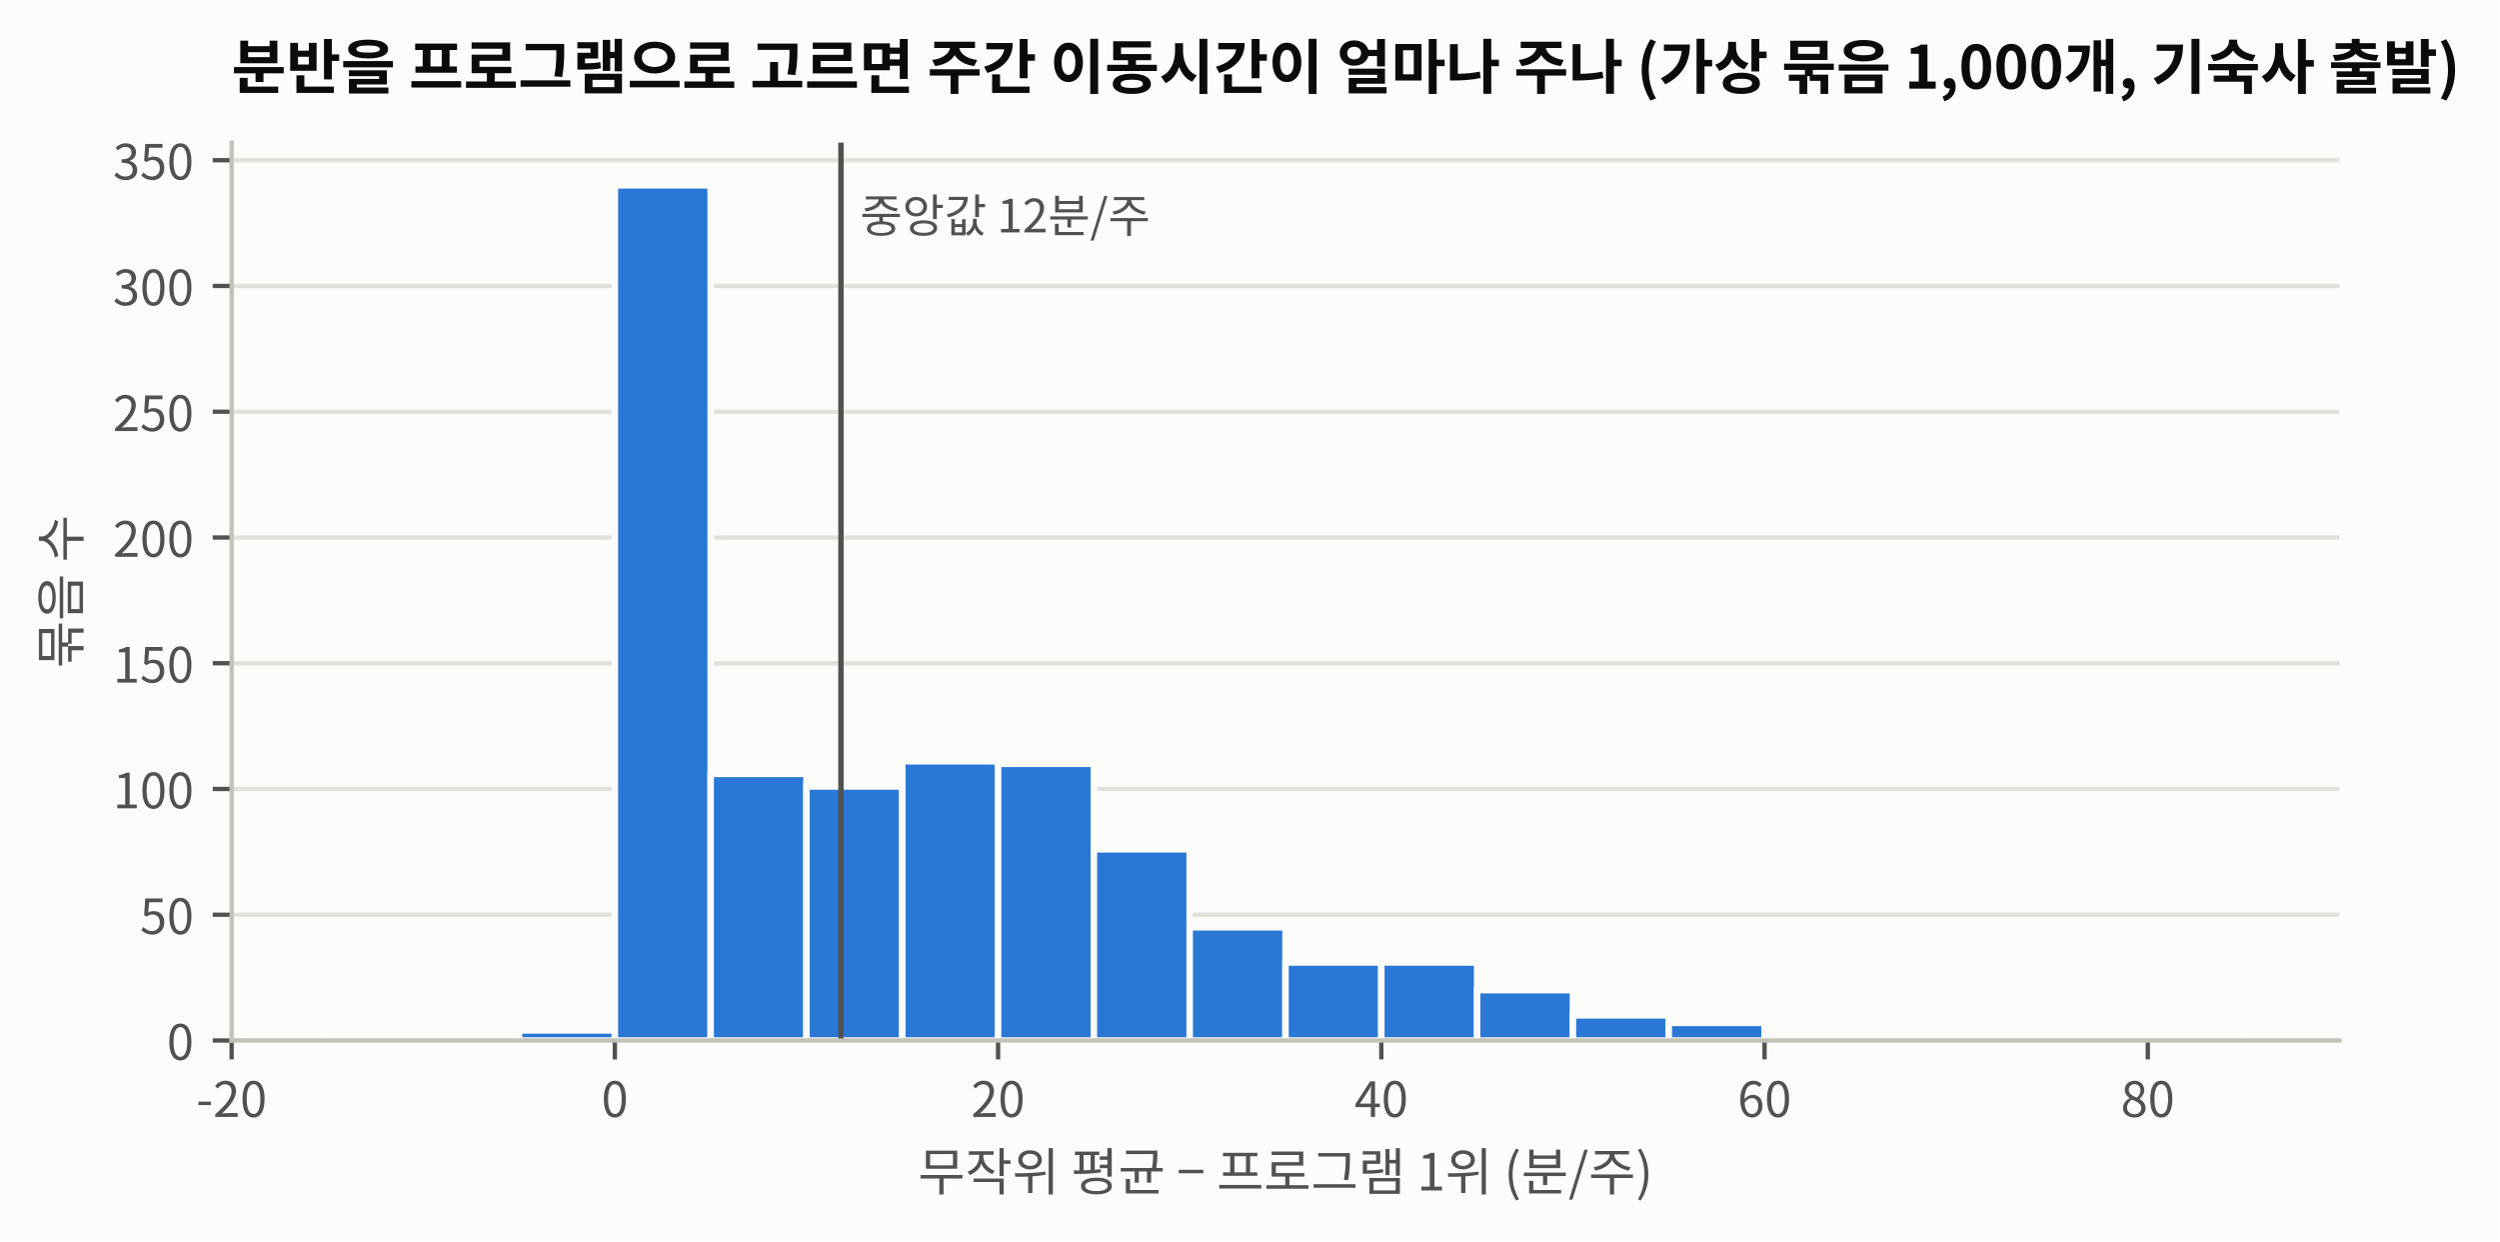
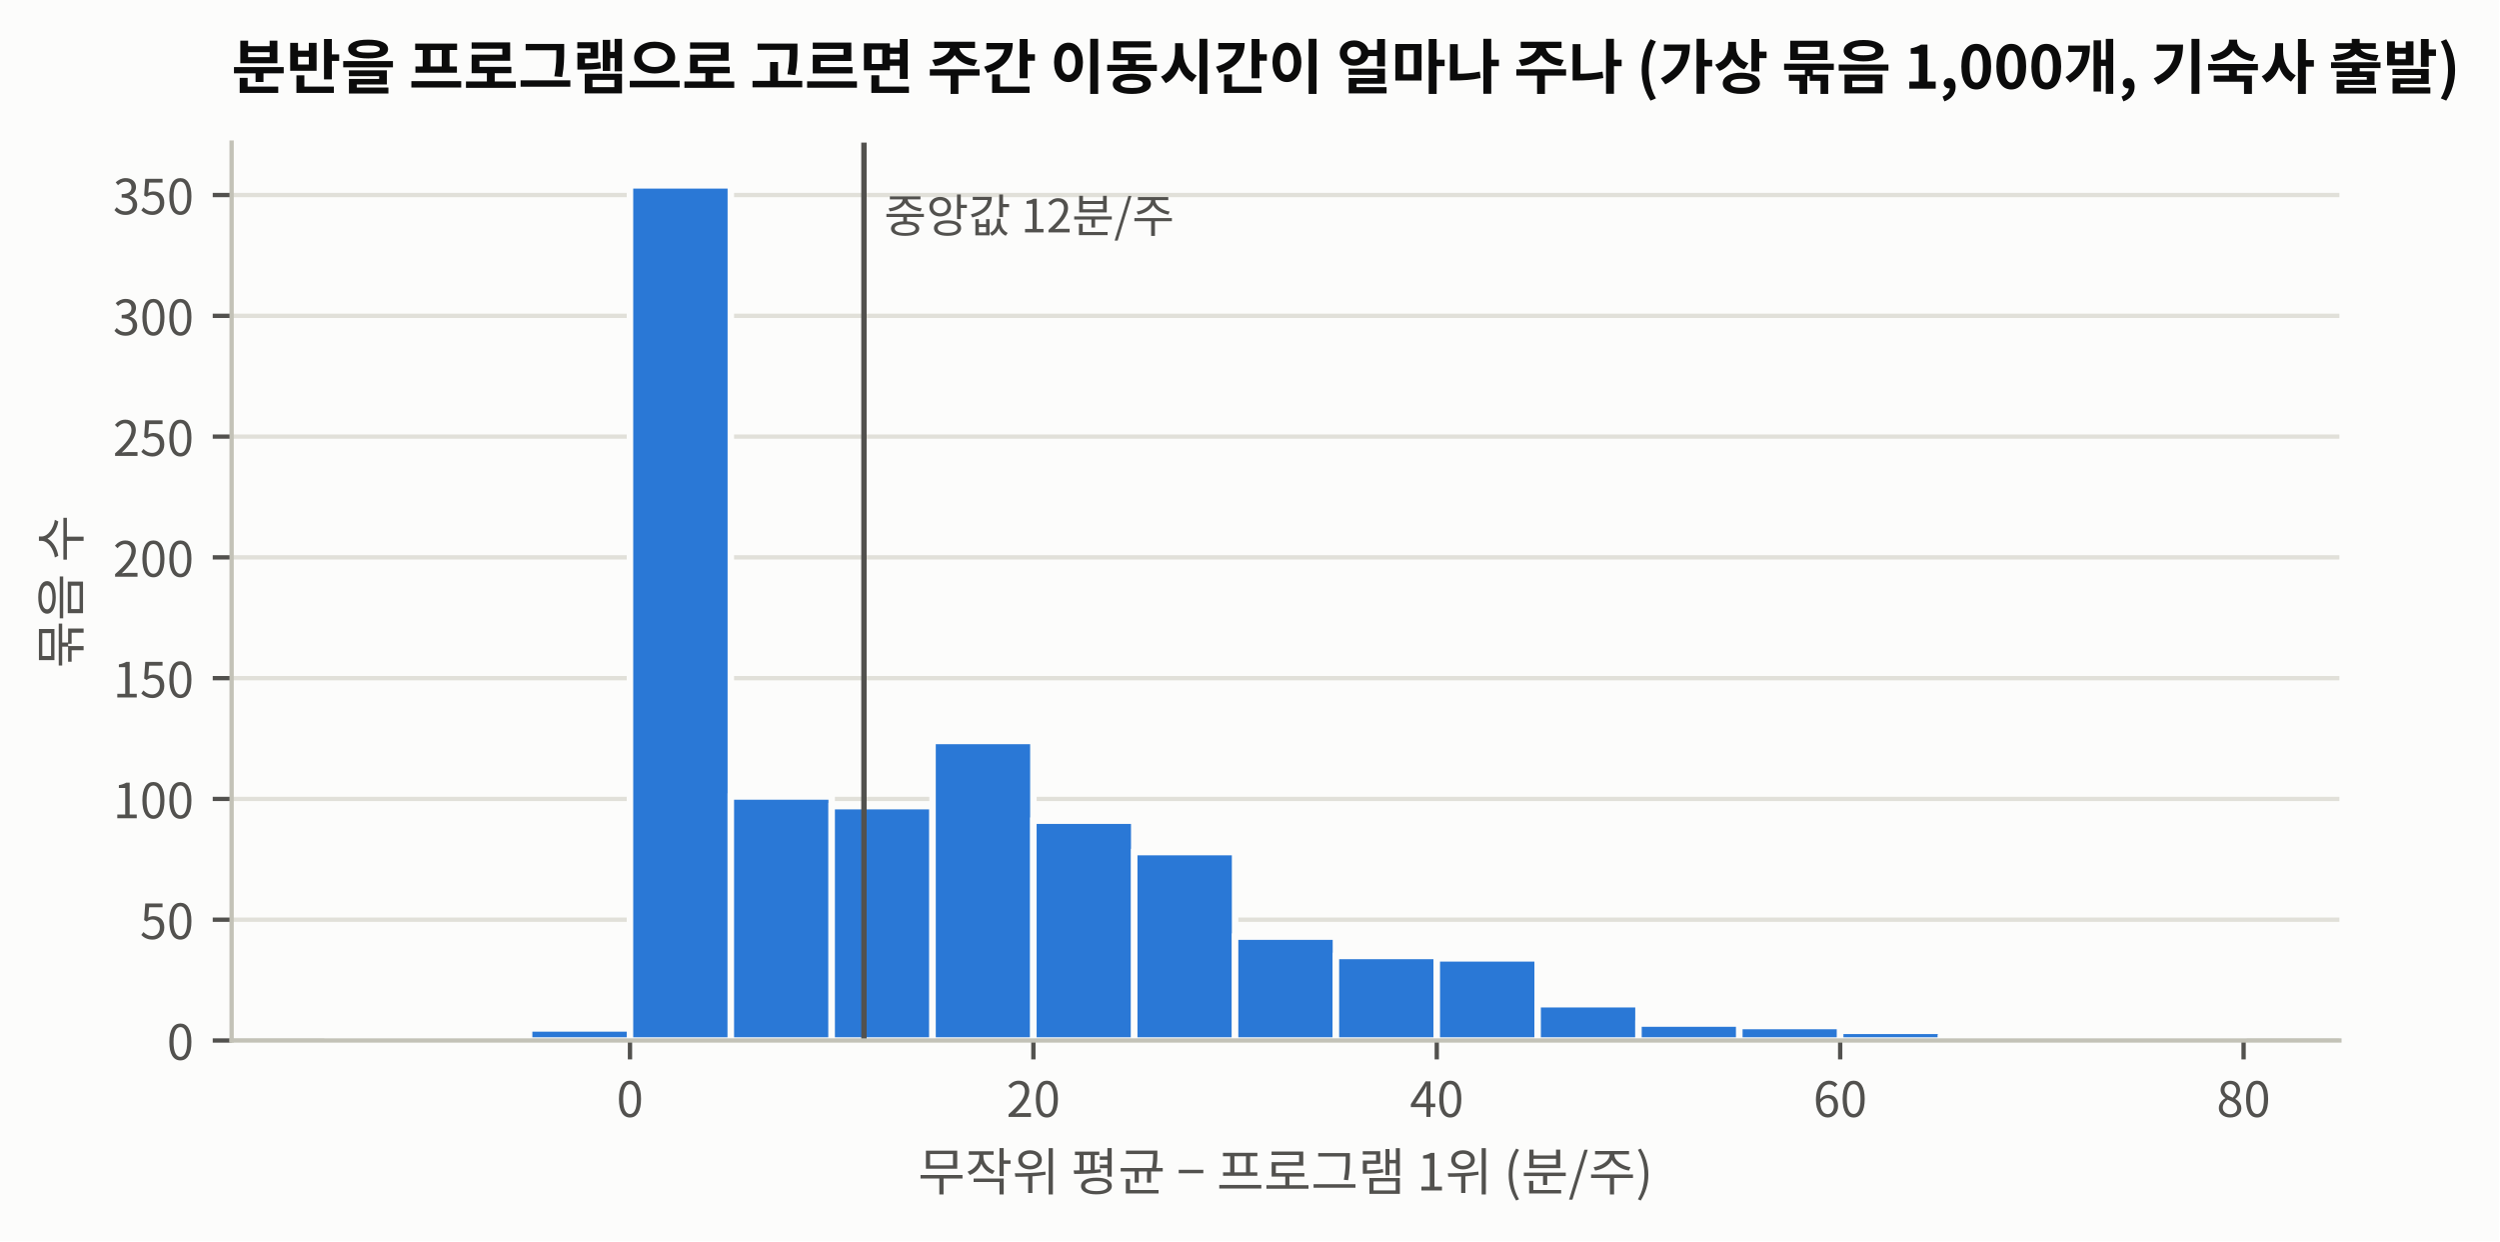
<svg xmlns="http://www.w3.org/2000/svg" xmlns:xlink="http://www.w3.org/1999/xlink" width="463.099pt" height="229.902pt" viewBox="0 0 463.099 229.902" version="1.1">
  <defs>
    <style type="text/css">*{stroke-linejoin: round; stroke-linecap: butt}</style>
  </defs>
  <g id="figure_1">
    <g id="patch_1">
      <path d="M 0 229.902  L 463.099 229.902  L 463.099 -0  L 0 -0  z " style="fill: #fcfcfb" />
    </g>
    <g id="axes_1">
      <g id="patch_2">
        <path d="M 42.922 192.739  L 433.522 192.739  L 433.522 26.419  L 42.922 26.419  z " style="fill: #fcfcfb" />
      </g>
      <g id="matplotlib.axis_1">
        <g id="xtick_1">
          <g id="line2d_1">
            <defs>
-               <path id="md83a8013c8" d="M 0 0  L 0 3.5  " style="stroke: #52514e; stroke-width: 0.8" />
+               <path id="m8e7c757f88" d="M 0 0  L 0 3.5  " style="stroke: #52514e; stroke-width: 0.8" />
            </defs>
            <g>
-               <use xlink:href="#md83a8013c8" x="42.922" y="192.739" style="fill: #52514e; stroke: #52514e; stroke-width: 0.8" />
+               <use xlink:href="#m8e7c757f88" x="116.744" y="192.739" style="fill: #52514e; stroke: #52514e; stroke-width: 0.8" />
            </g>
          </g>
          <g id="text_1">
-             <text style="font-size: 9px; font-family: 'Noto Sans CJK JP'; text-anchor: middle; fill: #52514e" x="42.922" y="206.903" transform="rotate(-0 42.9225 206.9028)">-20</text>
+             <text style="font-size: 9px; font-family: 'Noto Sans CJK JP'; text-anchor: middle; fill: #52514e" x="116.744" y="206.903" transform="rotate(-0 116.744 206.9028)">0</text>
          </g>
        </g>
        <g id="xtick_2">
          <g id="line2d_2">
            <g>
-               <use xlink:href="#md83a8013c8" x="113.941" y="192.739" style="fill: #52514e; stroke: #52514e; stroke-width: 0.8" />
+               <use xlink:href="#m8e7c757f88" x="191.5" y="192.739" style="fill: #52514e; stroke: #52514e; stroke-width: 0.8" />
            </g>
          </g>
          <g id="text_2">
-             <text style="font-size: 9px; font-family: 'Noto Sans CJK JP'; text-anchor: middle; fill: #52514e" x="113.941" y="206.903" transform="rotate(-0 113.9407 206.9028)">0</text>
+             <text style="font-size: 9px; font-family: 'Noto Sans CJK JP'; text-anchor: middle; fill: #52514e" x="191.5" y="206.903" transform="rotate(-0 191.5 206.9028)">20</text>
          </g>
        </g>
        <g id="xtick_3">
          <g id="line2d_3">
            <g>
-               <use xlink:href="#md83a8013c8" x="184.959" y="192.739" style="fill: #52514e; stroke: #52514e; stroke-width: 0.8" />
+               <use xlink:href="#m8e7c757f88" x="266.256" y="192.739" style="fill: #52514e; stroke: #52514e; stroke-width: 0.8" />
            </g>
          </g>
          <g id="text_3">
-             <text style="font-size: 9px; font-family: 'Noto Sans CJK JP'; text-anchor: middle; fill: #52514e" x="184.959" y="206.903" transform="rotate(-0 184.9589 206.9028)">20</text>
+             <text style="font-size: 9px; font-family: 'Noto Sans CJK JP'; text-anchor: middle; fill: #52514e" x="266.256" y="206.903" transform="rotate(-0 266.256 206.9028)">40</text>
          </g>
        </g>
        <g id="xtick_4">
          <g id="line2d_4">
            <g>
-               <use xlink:href="#md83a8013c8" x="255.977" y="192.739" style="fill: #52514e; stroke: #52514e; stroke-width: 0.8" />
+               <use xlink:href="#m8e7c757f88" x="341.012" y="192.739" style="fill: #52514e; stroke: #52514e; stroke-width: 0.8" />
            </g>
          </g>
          <g id="text_4">
-             <text style="font-size: 9px; font-family: 'Noto Sans CJK JP'; text-anchor: middle; fill: #52514e" x="255.977" y="206.903" transform="rotate(-0 255.977 206.9028)">40</text>
+             <text style="font-size: 9px; font-family: 'Noto Sans CJK JP'; text-anchor: middle; fill: #52514e" x="341.012" y="206.903" transform="rotate(-0 341.012 206.9028)">60</text>
          </g>
        </g>
        <g id="xtick_5">
          <g id="line2d_5">
            <g>
-               <use xlink:href="#md83a8013c8" x="326.995" y="192.739" style="fill: #52514e; stroke: #52514e; stroke-width: 0.8" />
+               <use xlink:href="#m8e7c757f88" x="415.768" y="192.739" style="fill: #52514e; stroke: #52514e; stroke-width: 0.8" />
            </g>
          </g>
          <g id="text_5">
-             <text style="font-size: 9px; font-family: 'Noto Sans CJK JP'; text-anchor: middle; fill: #52514e" x="326.995" y="206.903" transform="rotate(-0 326.9952 206.9028)">60</text>
-           </g>
-         </g>
-         <g id="xtick_6">
-           <g id="line2d_6">
-             <g>
-               <use xlink:href="#md83a8013c8" x="398.013" y="192.739" style="fill: #52514e; stroke: #52514e; stroke-width: 0.8" />
-             </g>
-           </g>
-           <g id="text_6">
-             <text style="font-size: 9px; font-family: 'Noto Sans CJK JP'; text-anchor: middle; fill: #52514e" x="398.013" y="206.903" transform="rotate(-0 398.0134 206.9028)">80</text>
-           </g>
-         </g>
-         <g id="text_7">
+             <text style="font-size: 9px; font-family: 'Noto Sans CJK JP'; text-anchor: middle; fill: #52514e" x="415.768" y="206.903" transform="rotate(-0 415.768 206.9028)">80</text>
+           </g>
+         </g>
+         <g id="text_6">
          <text style="font-size: 9.5px; font-family: 'Noto Sans CJK JP'; text-anchor: middle; fill: #52514e" x="238.222" y="220.526" transform="rotate(-0 238.2225 220.5258)">무작위 평균 − 프로그램 1위 (분/주)</text>
        </g>
      </g>
      <g id="matplotlib.axis_2">
        <g id="ytick_1">
+           <g id="line2d_6">
+             <path d="M 42.922 192.739  L 433.522 192.739  " clip-path="url(#p697619f41a)" style="fill: none; stroke: #e1e0d9; stroke-width: 0.8; stroke-linecap: square" />
+           </g>
          <g id="line2d_7">
-             <path d="M 42.922 192.739  L 433.522 192.739  " clip-path="url(#pac5f6e8ee7)" style="fill: none; stroke: #e1e0d9; stroke-width: 0.8; stroke-linecap: square" />
-           </g>
+             <defs>
+               <path id="mc34da88017" d="M 0 0  L -3.5 0  " style="stroke: #52514e; stroke-width: 0.8" />
+             </defs>
+             <g>
+               <use xlink:href="#mc34da88017" x="42.922" y="192.739" style="fill: #52514e; stroke: #52514e; stroke-width: 0.8" />
+             </g>
+           </g>
+           <g id="text_7">
+             <text style="font-size: 9px; font-family: 'Noto Sans CJK JP'; text-anchor: end; fill: #52514e" x="35.922" y="196.321" transform="rotate(-0 35.9225 196.3211)">0</text>
+           </g>
+         </g>
+         <g id="ytick_2">
          <g id="line2d_8">
-             <defs>
-               <path id="mafac51b38a" d="M 0 0  L -3.5 0  " style="stroke: #52514e; stroke-width: 0.8" />
-             </defs>
-             <g>
-               <use xlink:href="#mafac51b38a" x="42.922" y="192.739" style="fill: #52514e; stroke: #52514e; stroke-width: 0.8" />
+             <path d="M 42.922 170.366  L 433.522 170.366  " clip-path="url(#p697619f41a)" style="fill: none; stroke: #e1e0d9; stroke-width: 0.8; stroke-linecap: square" />
+           </g>
+           <g id="line2d_9">
+             <g>
+               <use xlink:href="#mc34da88017" x="42.922" y="170.366" style="fill: #52514e; stroke: #52514e; stroke-width: 0.8" />
            </g>
          </g>
          <g id="text_8">
-             <text style="font-size: 9px; font-family: 'Noto Sans CJK JP'; text-anchor: end; fill: #52514e" x="35.922" y="196.321" transform="rotate(-0 35.9225 196.3211)">0</text>
-           </g>
-         </g>
-         <g id="ytick_2">
-           <g id="line2d_9">
-             <path d="M 42.922 169.445  L 433.522 169.445  " clip-path="url(#pac5f6e8ee7)" style="fill: none; stroke: #e1e0d9; stroke-width: 0.8; stroke-linecap: square" />
-           </g>
+             <text style="font-size: 9px; font-family: 'Noto Sans CJK JP'; text-anchor: end; fill: #52514e" x="35.922" y="173.948" transform="rotate(-0 35.9225 173.9482)">50</text>
+           </g>
+         </g>
+         <g id="ytick_3">
          <g id="line2d_10">
-             <g>
-               <use xlink:href="#mafac51b38a" x="42.922" y="169.445" style="fill: #52514e; stroke: #52514e; stroke-width: 0.8" />
+             <path d="M 42.922 147.994  L 433.522 147.994  " clip-path="url(#p697619f41a)" style="fill: none; stroke: #e1e0d9; stroke-width: 0.8; stroke-linecap: square" />
+           </g>
+           <g id="line2d_11">
+             <g>
+               <use xlink:href="#mc34da88017" x="42.922" y="147.994" style="fill: #52514e; stroke: #52514e; stroke-width: 0.8" />
            </g>
          </g>
          <g id="text_9">
-             <text style="font-size: 9px; font-family: 'Noto Sans CJK JP'; text-anchor: end; fill: #52514e" x="35.922" y="173.027" transform="rotate(-0 35.9225 173.027)">50</text>
-           </g>
-         </g>
-         <g id="ytick_3">
-           <g id="line2d_11">
-             <path d="M 42.922 146.151  L 433.522 146.151  " clip-path="url(#pac5f6e8ee7)" style="fill: none; stroke: #e1e0d9; stroke-width: 0.8; stroke-linecap: square" />
-           </g>
+             <text style="font-size: 9px; font-family: 'Noto Sans CJK JP'; text-anchor: end; fill: #52514e" x="35.922" y="151.575" transform="rotate(-0 35.9225 151.5753)">100</text>
+           </g>
+         </g>
+         <g id="ytick_4">
          <g id="line2d_12">
-             <g>
-               <use xlink:href="#mafac51b38a" x="42.922" y="146.151" style="fill: #52514e; stroke: #52514e; stroke-width: 0.8" />
+             <path d="M 42.922 125.621  L 433.522 125.621  " clip-path="url(#p697619f41a)" style="fill: none; stroke: #e1e0d9; stroke-width: 0.8; stroke-linecap: square" />
+           </g>
+           <g id="line2d_13">
+             <g>
+               <use xlink:href="#mc34da88017" x="42.922" y="125.621" style="fill: #52514e; stroke: #52514e; stroke-width: 0.8" />
            </g>
          </g>
          <g id="text_10">
-             <text style="font-size: 9px; font-family: 'Noto Sans CJK JP'; text-anchor: end; fill: #52514e" x="35.922" y="149.733" transform="rotate(-0 35.9225 149.7329)">100</text>
-           </g>
-         </g>
-         <g id="ytick_4">
-           <g id="line2d_13">
-             <path d="M 42.922 122.857  L 433.522 122.857  " clip-path="url(#pac5f6e8ee7)" style="fill: none; stroke: #e1e0d9; stroke-width: 0.8; stroke-linecap: square" />
-           </g>
+             <text style="font-size: 9px; font-family: 'Noto Sans CJK JP'; text-anchor: end; fill: #52514e" x="35.922" y="129.202" transform="rotate(-0 35.9225 129.2024)">150</text>
+           </g>
+         </g>
+         <g id="ytick_5">
          <g id="line2d_14">
-             <g>
-               <use xlink:href="#mafac51b38a" x="42.922" y="122.857" style="fill: #52514e; stroke: #52514e; stroke-width: 0.8" />
+             <path d="M 42.922 103.248  L 433.522 103.248  " clip-path="url(#p697619f41a)" style="fill: none; stroke: #e1e0d9; stroke-width: 0.8; stroke-linecap: square" />
+           </g>
+           <g id="line2d_15">
+             <g>
+               <use xlink:href="#mc34da88017" x="42.922" y="103.248" style="fill: #52514e; stroke: #52514e; stroke-width: 0.8" />
            </g>
          </g>
          <g id="text_11">
-             <text style="font-size: 9px; font-family: 'Noto Sans CJK JP'; text-anchor: end; fill: #52514e" x="35.922" y="126.439" transform="rotate(-0 35.9225 126.4387)">150</text>
-           </g>
-         </g>
-         <g id="ytick_5">
-           <g id="line2d_15">
-             <path d="M 42.922 99.563  L 433.522 99.563  " clip-path="url(#pac5f6e8ee7)" style="fill: none; stroke: #e1e0d9; stroke-width: 0.8; stroke-linecap: square" />
-           </g>
+             <text style="font-size: 9px; font-family: 'Noto Sans CJK JP'; text-anchor: end; fill: #52514e" x="35.922" y="106.83" transform="rotate(-0 35.9225 106.8296)">200</text>
+           </g>
+         </g>
+         <g id="ytick_6">
          <g id="line2d_16">
-             <g>
-               <use xlink:href="#mafac51b38a" x="42.922" y="99.563" style="fill: #52514e; stroke: #52514e; stroke-width: 0.8" />
+             <path d="M 42.922 80.875  L 433.522 80.875  " clip-path="url(#p697619f41a)" style="fill: none; stroke: #e1e0d9; stroke-width: 0.8; stroke-linecap: square" />
+           </g>
+           <g id="line2d_17">
+             <g>
+               <use xlink:href="#mc34da88017" x="42.922" y="80.875" style="fill: #52514e; stroke: #52514e; stroke-width: 0.8" />
            </g>
          </g>
          <g id="text_12">
-             <text style="font-size: 9px; font-family: 'Noto Sans CJK JP'; text-anchor: end; fill: #52514e" x="35.922" y="103.145" transform="rotate(-0 35.9225 103.1446)">200</text>
-           </g>
-         </g>
-         <g id="ytick_6">
-           <g id="line2d_17">
-             <path d="M 42.922 76.269  L 433.522 76.269  " clip-path="url(#pac5f6e8ee7)" style="fill: none; stroke: #e1e0d9; stroke-width: 0.8; stroke-linecap: square" />
-           </g>
+             <text style="font-size: 9px; font-family: 'Noto Sans CJK JP'; text-anchor: end; fill: #52514e" x="35.922" y="84.457" transform="rotate(-0 35.9225 84.45669)">250</text>
+           </g>
+         </g>
+         <g id="ytick_7">
          <g id="line2d_18">
-             <g>
-               <use xlink:href="#mafac51b38a" x="42.922" y="76.269" style="fill: #52514e; stroke: #52514e; stroke-width: 0.8" />
+             <path d="M 42.922 58.502  L 433.522 58.502  " clip-path="url(#p697619f41a)" style="fill: none; stroke: #e1e0d9; stroke-width: 0.8; stroke-linecap: square" />
+           </g>
+           <g id="line2d_19">
+             <g>
+               <use xlink:href="#mc34da88017" x="42.922" y="58.502" style="fill: #52514e; stroke: #52514e; stroke-width: 0.8" />
            </g>
          </g>
          <g id="text_13">
-             <text style="font-size: 9px; font-family: 'Noto Sans CJK JP'; text-anchor: end; fill: #52514e" x="35.922" y="79.851" transform="rotate(-0 35.9225 79.85051)">250</text>
-           </g>
-         </g>
-         <g id="ytick_7">
-           <g id="line2d_19">
-             <path d="M 42.922 52.975  L 433.522 52.975  " clip-path="url(#pac5f6e8ee7)" style="fill: none; stroke: #e1e0d9; stroke-width: 0.8; stroke-linecap: square" />
-           </g>
+             <text style="font-size: 9px; font-family: 'Noto Sans CJK JP'; text-anchor: end; fill: #52514e" x="35.922" y="62.084" transform="rotate(-0 35.9225 62.08381)">300</text>
+           </g>
+         </g>
+         <g id="ytick_8">
          <g id="line2d_20">
-             <g>
-               <use xlink:href="#mafac51b38a" x="42.922" y="52.975" style="fill: #52514e; stroke: #52514e; stroke-width: 0.8" />
+             <path d="M 42.922 36.129  L 433.522 36.129  " clip-path="url(#p697619f41a)" style="fill: none; stroke: #e1e0d9; stroke-width: 0.8; stroke-linecap: square" />
+           </g>
+           <g id="line2d_21">
+             <g>
+               <use xlink:href="#mc34da88017" x="42.922" y="36.129" style="fill: #52514e; stroke: #52514e; stroke-width: 0.8" />
            </g>
          </g>
          <g id="text_14">
-             <text style="font-size: 9px; font-family: 'Noto Sans CJK JP'; text-anchor: end; fill: #52514e" x="35.922" y="56.556" transform="rotate(-0 35.9225 56.55639)">300</text>
-           </g>
-         </g>
-         <g id="ytick_8">
-           <g id="line2d_21">
-             <path d="M 42.922 29.681  L 433.522 29.681  " clip-path="url(#pac5f6e8ee7)" style="fill: none; stroke: #e1e0d9; stroke-width: 0.8; stroke-linecap: square" />
-           </g>
-           <g id="line2d_22">
-             <g>
-               <use xlink:href="#mafac51b38a" x="42.922" y="29.681" style="fill: #52514e; stroke: #52514e; stroke-width: 0.8" />
-             </g>
-           </g>
-           <g id="text_15">
-             <text style="font-size: 9px; font-family: 'Noto Sans CJK JP'; text-anchor: end; fill: #52514e" x="35.922" y="33.262" transform="rotate(-0 35.9225 33.26227)">350</text>
-           </g>
-         </g>
-         <g id="text_16">
+             <text style="font-size: 9px; font-family: 'Noto Sans CJK JP'; text-anchor: end; fill: #52514e" x="35.922" y="39.711" transform="rotate(-0 35.9225 39.71092)">350</text>
+           </g>
+         </g>
+         <g id="text_15">
          <text style="font-size: 9.5px; font-family: 'Noto Sans CJK JP'; text-anchor: middle; fill: #52514e" x="14.761" y="109.579" transform="rotate(-90 14.76141 109.5794)">묶음 수</text>
        </g>
      </g>
      <g id="patch_3">
-         <path d="M 60.677 192.739  L 78.432 192.739  L 78.432 192.273  L 60.677 192.273  z " clip-path="url(#pac5f6e8ee7)" style="fill: #2a78d6; stroke: #fcfcfb; stroke-width: 1.2; stroke-linejoin: miter" />
+         <path d="M 60.677 192.739  L 79.366 192.739  L 79.366 192.292  L 60.677 192.292  z " clip-path="url(#p697619f41a)" style="fill: #2a78d6; stroke: #fcfcfb; stroke-width: 1.2; stroke-linejoin: miter" />
      </g>
      <g id="patch_4">
-         <path d="M 78.432 192.739  L 96.186 192.739  L 96.186 191.808  L 78.432 191.808  z " clip-path="url(#pac5f6e8ee7)" style="fill: #2a78d6; stroke: #fcfcfb; stroke-width: 1.2; stroke-linejoin: miter" />
+         <path d="M 79.366 192.739  L 98.055 192.739  L 98.055 191.844  L 79.366 191.844  z " clip-path="url(#p697619f41a)" style="fill: #2a78d6; stroke: #fcfcfb; stroke-width: 1.2; stroke-linejoin: miter" />
      </g>
      <g id="patch_5">
-         <path d="M 96.186 192.739  L 113.941 192.739  L 113.941 190.876  L 96.186 190.876  z " clip-path="url(#pac5f6e8ee7)" style="fill: #2a78d6; stroke: #fcfcfb; stroke-width: 1.2; stroke-linejoin: miter" />
+         <path d="M 98.055 192.739  L 116.744 192.739  L 116.744 190.502  L 98.055 190.502  z " clip-path="url(#p697619f41a)" style="fill: #2a78d6; stroke: #fcfcfb; stroke-width: 1.2; stroke-linejoin: miter" />
      </g>
      <g id="patch_6">
-         <path d="M 113.941 192.739  L 131.695 192.739  L 131.695 34.339  L 113.941 34.339  z " clip-path="url(#pac5f6e8ee7)" style="fill: #2a78d6; stroke: #fcfcfb; stroke-width: 1.2; stroke-linejoin: miter" />
+         <path d="M 116.744 192.739  L 135.433 192.739  L 135.433 34.339  L 116.744 34.339  z " clip-path="url(#p697619f41a)" style="fill: #2a78d6; stroke: #fcfcfb; stroke-width: 1.2; stroke-linejoin: miter" />
      </g>
      <g id="patch_7">
-         <path d="M 131.695 192.739  L 149.45 192.739  L 149.45 143.356  L 131.695 143.356  z " clip-path="url(#pac5f6e8ee7)" style="fill: #2a78d6; stroke: #fcfcfb; stroke-width: 1.2; stroke-linejoin: miter" />
+         <path d="M 135.433 192.739  L 154.122 192.739  L 154.122 147.546  L 135.433 147.546  z " clip-path="url(#p697619f41a)" style="fill: #2a78d6; stroke: #fcfcfb; stroke-width: 1.2; stroke-linejoin: miter" />
      </g>
      <g id="patch_8">
-         <path d="M 149.45 192.739  L 167.204 192.739  L 167.204 145.685  L 149.45 145.685  z " clip-path="url(#pac5f6e8ee7)" style="fill: #2a78d6; stroke: #fcfcfb; stroke-width: 1.2; stroke-linejoin: miter" />
+         <path d="M 154.122 192.739  L 172.811 192.739  L 172.811 149.336  L 154.122 149.336  z " clip-path="url(#p697619f41a)" style="fill: #2a78d6; stroke: #fcfcfb; stroke-width: 1.2; stroke-linejoin: miter" />
      </g>
      <g id="patch_9">
-         <path d="M 167.204 192.739  L 184.959 192.739  L 184.959 141.026  L 167.204 141.026  z " clip-path="url(#pac5f6e8ee7)" style="fill: #2a78d6; stroke: #fcfcfb; stroke-width: 1.2; stroke-linejoin: miter" />
+         <path d="M 172.811 192.739  L 191.5 192.739  L 191.5 137.255  L 172.811 137.255  z " clip-path="url(#p697619f41a)" style="fill: #2a78d6; stroke: #fcfcfb; stroke-width: 1.2; stroke-linejoin: miter" />
      </g>
      <g id="patch_10">
-         <path d="M 184.959 192.739  L 202.713 192.739  L 202.713 141.492  L 184.959 141.492  z " clip-path="url(#pac5f6e8ee7)" style="fill: #2a78d6; stroke: #fcfcfb; stroke-width: 1.2; stroke-linejoin: miter" />
+         <path d="M 191.5 192.739  L 210.189 192.739  L 210.189 152.021  L 191.5 152.021  z " clip-path="url(#p697619f41a)" style="fill: #2a78d6; stroke: #fcfcfb; stroke-width: 1.2; stroke-linejoin: miter" />
      </g>
      <g id="patch_11">
-         <path d="M 202.713 192.739  L 220.468 192.739  L 220.468 157.332  L 202.713 157.332  z " clip-path="url(#pac5f6e8ee7)" style="fill: #2a78d6; stroke: #fcfcfb; stroke-width: 1.2; stroke-linejoin: miter" />
+         <path d="M 210.189 192.739  L 228.878 192.739  L 228.878 157.838  L 210.189 157.838  z " clip-path="url(#p697619f41a)" style="fill: #2a78d6; stroke: #fcfcfb; stroke-width: 1.2; stroke-linejoin: miter" />
      </g>
      <g id="patch_12">
-         <path d="M 220.468 192.739  L 238.222 192.739  L 238.222 171.775  L 220.468 171.775  z " clip-path="url(#pac5f6e8ee7)" style="fill: #2a78d6; stroke: #fcfcfb; stroke-width: 1.2; stroke-linejoin: miter" />
+         <path d="M 228.878 192.739  L 247.567 192.739  L 247.567 173.499  L 228.878 173.499  z " clip-path="url(#p697619f41a)" style="fill: #2a78d6; stroke: #fcfcfb; stroke-width: 1.2; stroke-linejoin: miter" />
      </g>
      <g id="patch_13">
-         <path d="M 238.222 192.739  L 255.977 192.739  L 255.977 178.297  L 238.222 178.297  z " clip-path="url(#pac5f6e8ee7)" style="fill: #2a78d6; stroke: #fcfcfb; stroke-width: 1.2; stroke-linejoin: miter" />
+         <path d="M 247.567 192.739  L 266.256 192.739  L 266.256 177.078  L 247.567 177.078  z " clip-path="url(#p697619f41a)" style="fill: #2a78d6; stroke: #fcfcfb; stroke-width: 1.2; stroke-linejoin: miter" />
      </g>
      <g id="patch_14">
-         <path d="M 255.977 192.739  L 273.732 192.739  L 273.732 178.297  L 255.977 178.297  z " clip-path="url(#pac5f6e8ee7)" style="fill: #2a78d6; stroke: #fcfcfb; stroke-width: 1.2; stroke-linejoin: miter" />
+         <path d="M 266.256 192.739  L 284.945 192.739  L 284.945 177.526  L 266.256 177.526  z " clip-path="url(#p697619f41a)" style="fill: #2a78d6; stroke: #fcfcfb; stroke-width: 1.2; stroke-linejoin: miter" />
      </g>
      <g id="patch_15">
-         <path d="M 273.732 192.739  L 291.486 192.739  L 291.486 183.422  L 273.732 183.422  z " clip-path="url(#pac5f6e8ee7)" style="fill: #2a78d6; stroke: #fcfcfb; stroke-width: 1.2; stroke-linejoin: miter" />
+         <path d="M 284.945 192.739  L 303.634 192.739  L 303.634 186.028  L 284.945 186.028  z " clip-path="url(#p697619f41a)" style="fill: #2a78d6; stroke: #fcfcfb; stroke-width: 1.2; stroke-linejoin: miter" />
      </g>
      <g id="patch_16">
-         <path d="M 291.486 192.739  L 309.241 192.739  L 309.241 188.081  L 291.486 188.081  z " clip-path="url(#pac5f6e8ee7)" style="fill: #2a78d6; stroke: #fcfcfb; stroke-width: 1.2; stroke-linejoin: miter" />
+         <path d="M 303.634 192.739  L 322.323 192.739  L 322.323 189.607  L 303.634 189.607  z " clip-path="url(#p697619f41a)" style="fill: #2a78d6; stroke: #fcfcfb; stroke-width: 1.2; stroke-linejoin: miter" />
      </g>
      <g id="patch_17">
-         <path d="M 309.241 192.739  L 326.995 192.739  L 326.995 189.478  L 309.241 189.478  z " clip-path="url(#pac5f6e8ee7)" style="fill: #2a78d6; stroke: #fcfcfb; stroke-width: 1.2; stroke-linejoin: miter" />
+         <path d="M 322.323 192.739  L 341.012 192.739  L 341.012 190.055  L 322.323 190.055  z " clip-path="url(#p697619f41a)" style="fill: #2a78d6; stroke: #fcfcfb; stroke-width: 1.2; stroke-linejoin: miter" />
      </g>
      <g id="patch_18">
-         <path d="M 326.995 192.739  L 344.75 192.739  L 344.75 192.739  L 326.995 192.739  z " clip-path="url(#pac5f6e8ee7)" style="fill: #2a78d6; stroke: #fcfcfb; stroke-width: 1.2; stroke-linejoin: miter" />
+         <path d="M 341.012 192.739  L 359.701 192.739  L 359.701 190.95  L 341.012 190.95  z " clip-path="url(#p697619f41a)" style="fill: #2a78d6; stroke: #fcfcfb; stroke-width: 1.2; stroke-linejoin: miter" />
      </g>
      <g id="patch_19">
-         <path d="M 344.75 192.739  L 362.504 192.739  L 362.504 192.273  L 344.75 192.273  z " clip-path="url(#pac5f6e8ee7)" style="fill: #2a78d6; stroke: #fcfcfb; stroke-width: 1.2; stroke-linejoin: miter" />
+         <path d="M 359.701 192.739  L 378.39 192.739  L 378.39 192.292  L 359.701 192.292  z " clip-path="url(#p697619f41a)" style="fill: #2a78d6; stroke: #fcfcfb; stroke-width: 1.2; stroke-linejoin: miter" />
      </g>
      <g id="patch_20">
-         <path d="M 362.504 192.739  L 380.259 192.739  L 380.259 192.273  L 362.504 192.273  z " clip-path="url(#pac5f6e8ee7)" style="fill: #2a78d6; stroke: #fcfcfb; stroke-width: 1.2; stroke-linejoin: miter" />
+         <path d="M 378.39 192.739  L 397.079 192.739  L 397.079 192.292  L 378.39 192.292  z " clip-path="url(#p697619f41a)" style="fill: #2a78d6; stroke: #fcfcfb; stroke-width: 1.2; stroke-linejoin: miter" />
      </g>
      <g id="patch_21">
-         <path d="M 380.259 192.739  L 398.013 192.739  L 398.013 191.808  L 380.259 191.808  z " clip-path="url(#pac5f6e8ee7)" style="fill: #2a78d6; stroke: #fcfcfb; stroke-width: 1.2; stroke-linejoin: miter" />
+         <path d="M 397.079 192.739  L 415.768 192.739  L 415.768 192.292  L 397.079 192.292  z " clip-path="url(#p697619f41a)" style="fill: #2a78d6; stroke: #fcfcfb; stroke-width: 1.2; stroke-linejoin: miter" />
+       </g>
+       <g id="line2d_22">
+         <path d="M 160.102 192.739  L 160.102 26.419  " clip-path="url(#p697619f41a)" style="fill: none; stroke: #52514e; stroke-linecap: square" />
      </g>
      <g id="patch_22">
-         <path d="M 398.013 192.739  L 415.768 192.739  L 415.768 192.273  L 398.013 192.273  z " clip-path="url(#pac5f6e8ee7)" style="fill: #2a78d6; stroke: #fcfcfb; stroke-width: 1.2; stroke-linejoin: miter" />
-       </g>
-       <g id="line2d_23">
-         <path d="M 155.841 192.739  L 155.841 26.419  " clip-path="url(#pac5f6e8ee7)" style="fill: none; stroke: #52514e; stroke-linecap: square" />
+         <path d="M 42.922 192.739  L 42.922 26.419  " style="fill: none; stroke: #c3c2b7; stroke-width: 0.8; stroke-linejoin: miter; stroke-linecap: square" />
      </g>
      <g id="patch_23">
-         <path d="M 42.922 192.739  L 42.922 26.419  " style="fill: none; stroke: #c3c2b7; stroke-width: 0.8; stroke-linejoin: miter; stroke-linecap: square" />
-       </g>
-       <g id="patch_24">
        <path d="M 42.922 192.739  L 433.522 192.739  " style="fill: none; stroke: #c3c2b7; stroke-width: 0.8; stroke-linejoin: miter; stroke-linecap: square" />
      </g>
+       <g id="text_16">
+         <text style="font-size: 8.5px; font-family: 'Noto Sans CJK JP'; text-anchor: start; fill: #52514e" x="163.84" y="43.051" transform="rotate(-0 163.8403 43.05138)">중앙값 12분/주</text>
+       </g>
      <g id="text_17">
-         <text style="font-size: 8.5px; font-family: 'Noto Sans CJK JP'; text-anchor: start; fill: #52514e" x="159.392" y="43.051" transform="rotate(-0 159.3923 43.05138)">중앙값 12분/주</text>
-       </g>
-       <g id="text_18">
        <text style="font-weight: 700; font-size: 11px; font-family: 'Noto Sans CJK JP'; text-anchor: start; fill: #0b0b0b" x="42.922" y="16.419" transform="rotate(-0 42.9225 16.41937)">분반을 프로그램으로 고르면 주간 이동시간이 얼마나 주나 (가상 묶음 1,000개, 기숙사 출발)</text>
      </g>
    </g>
  </g>
  <defs>
-     <clipPath id="pac5f6e8ee7">
+     <clipPath id="p697619f41a">
      <rect x="42.922" y="26.419" width="390.6" height="166.32" />
    </clipPath>
  </defs>
</svg>
